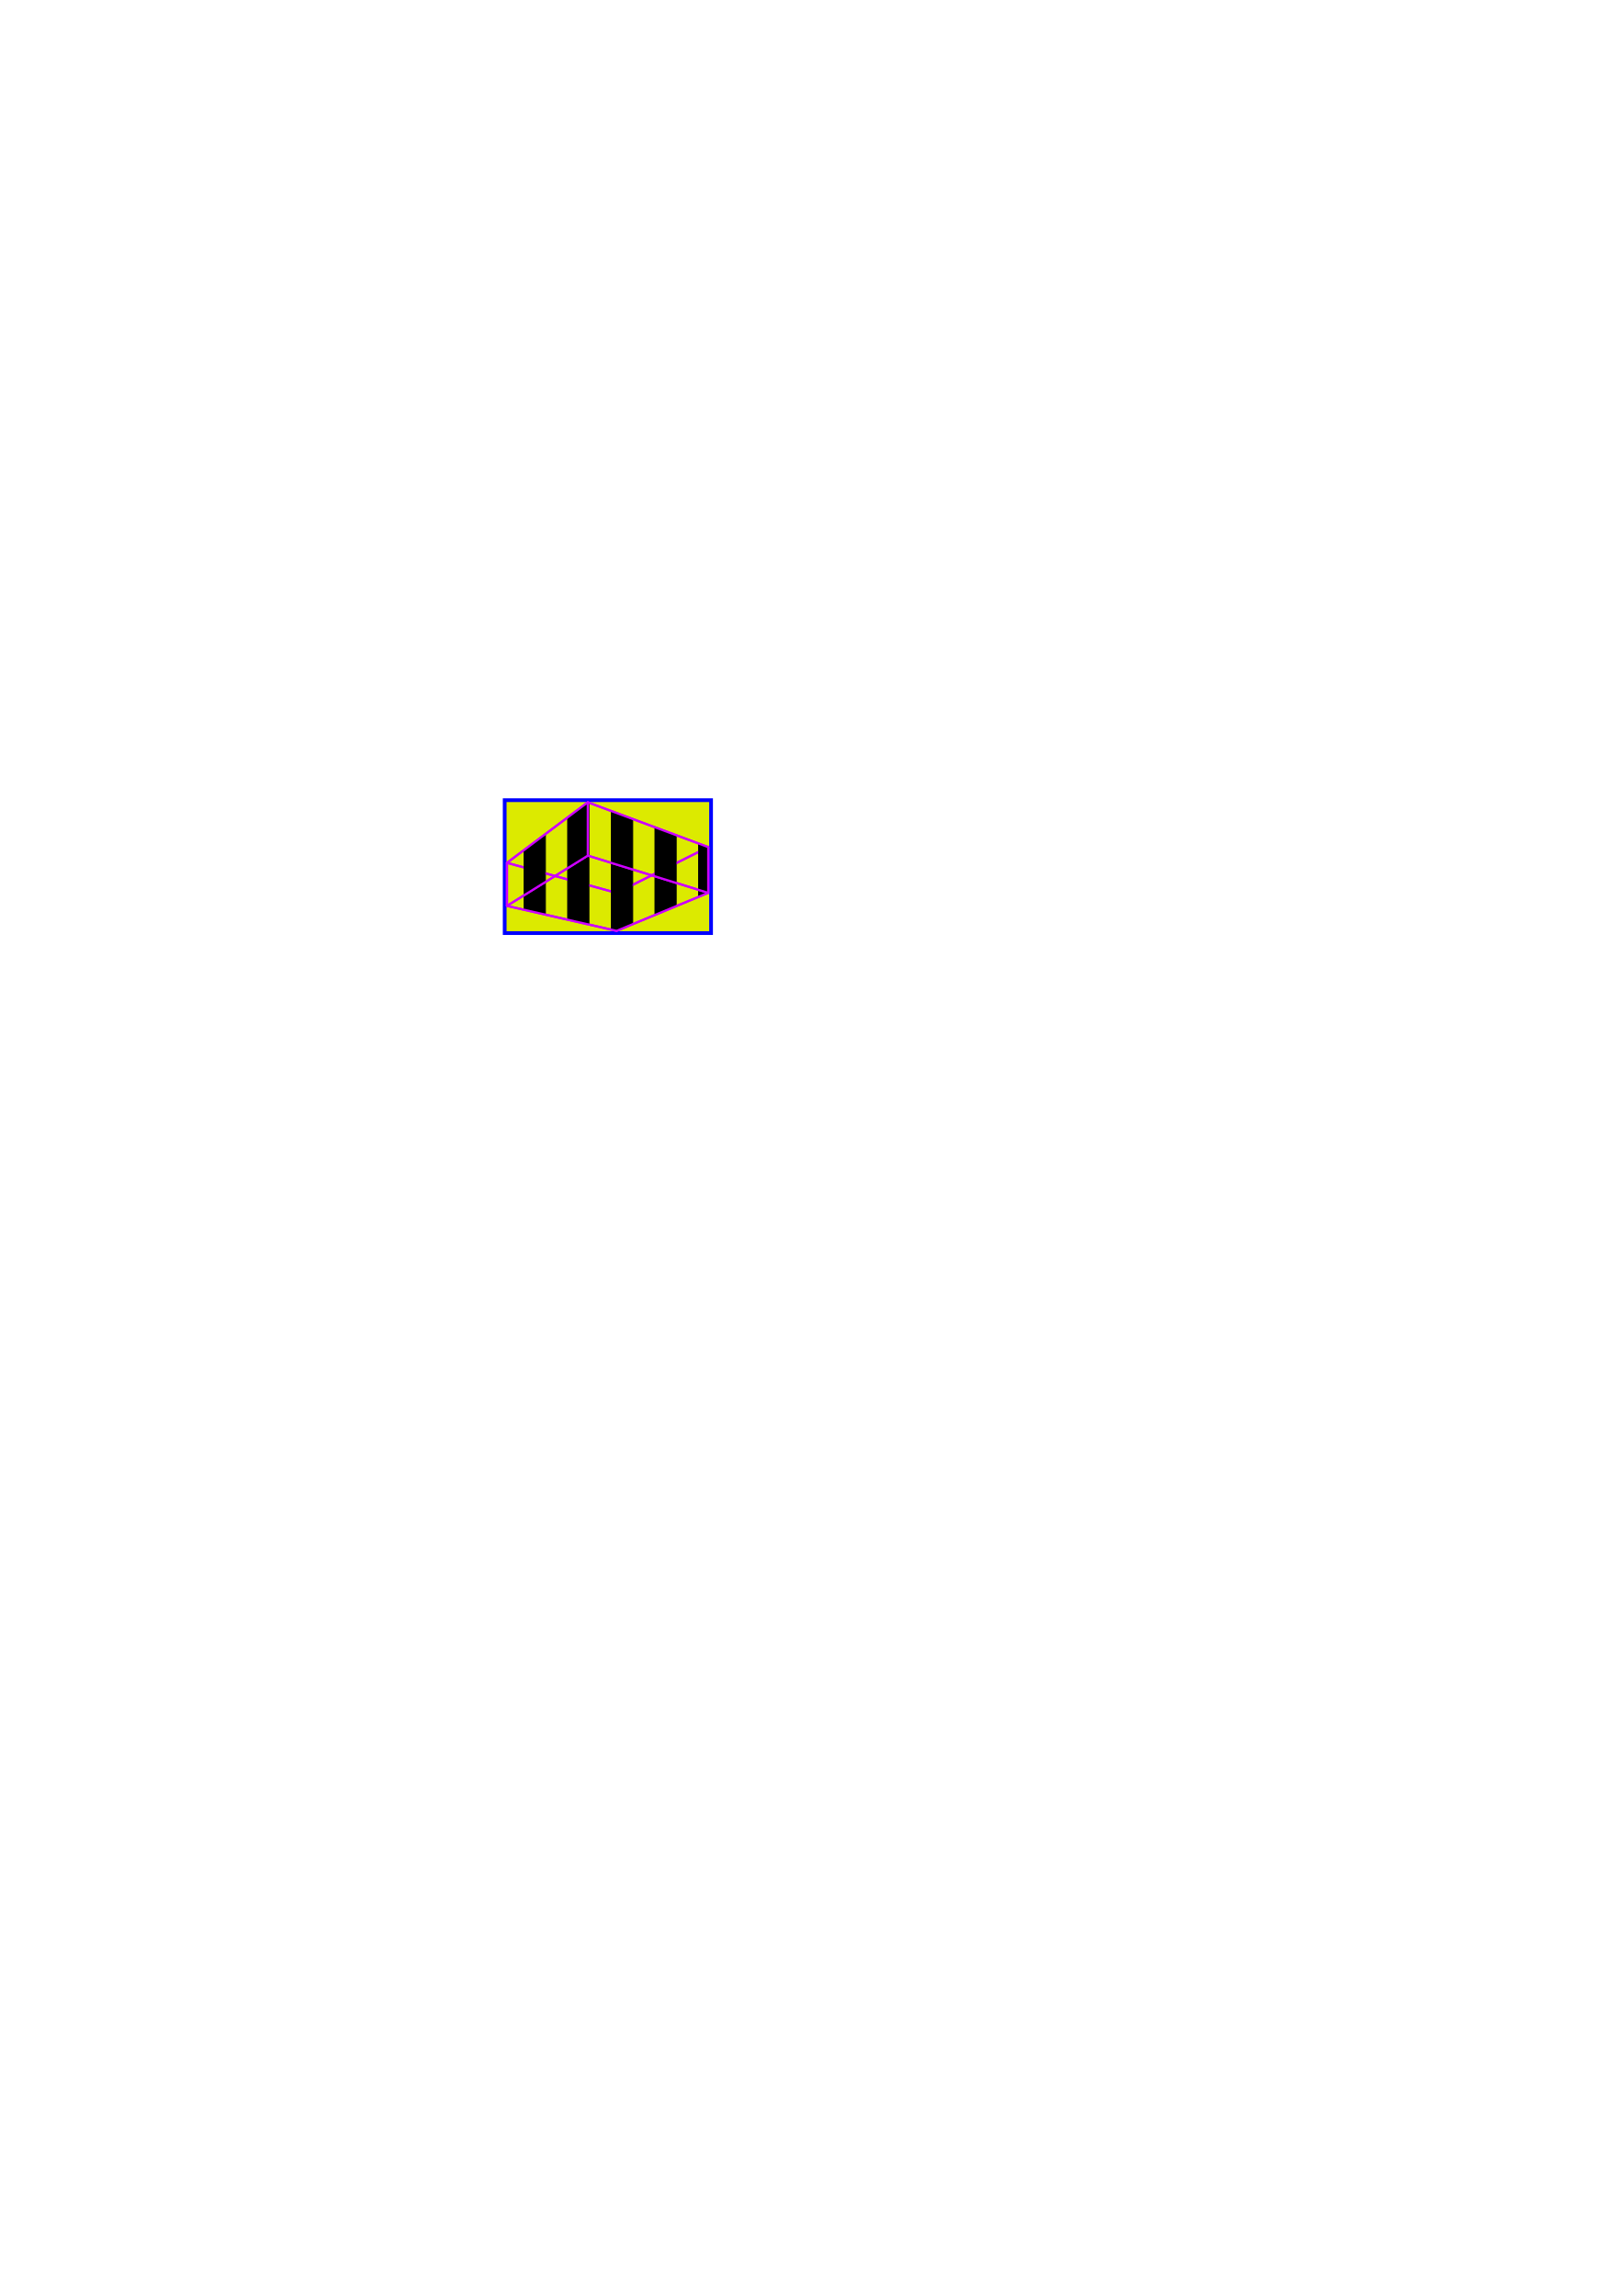
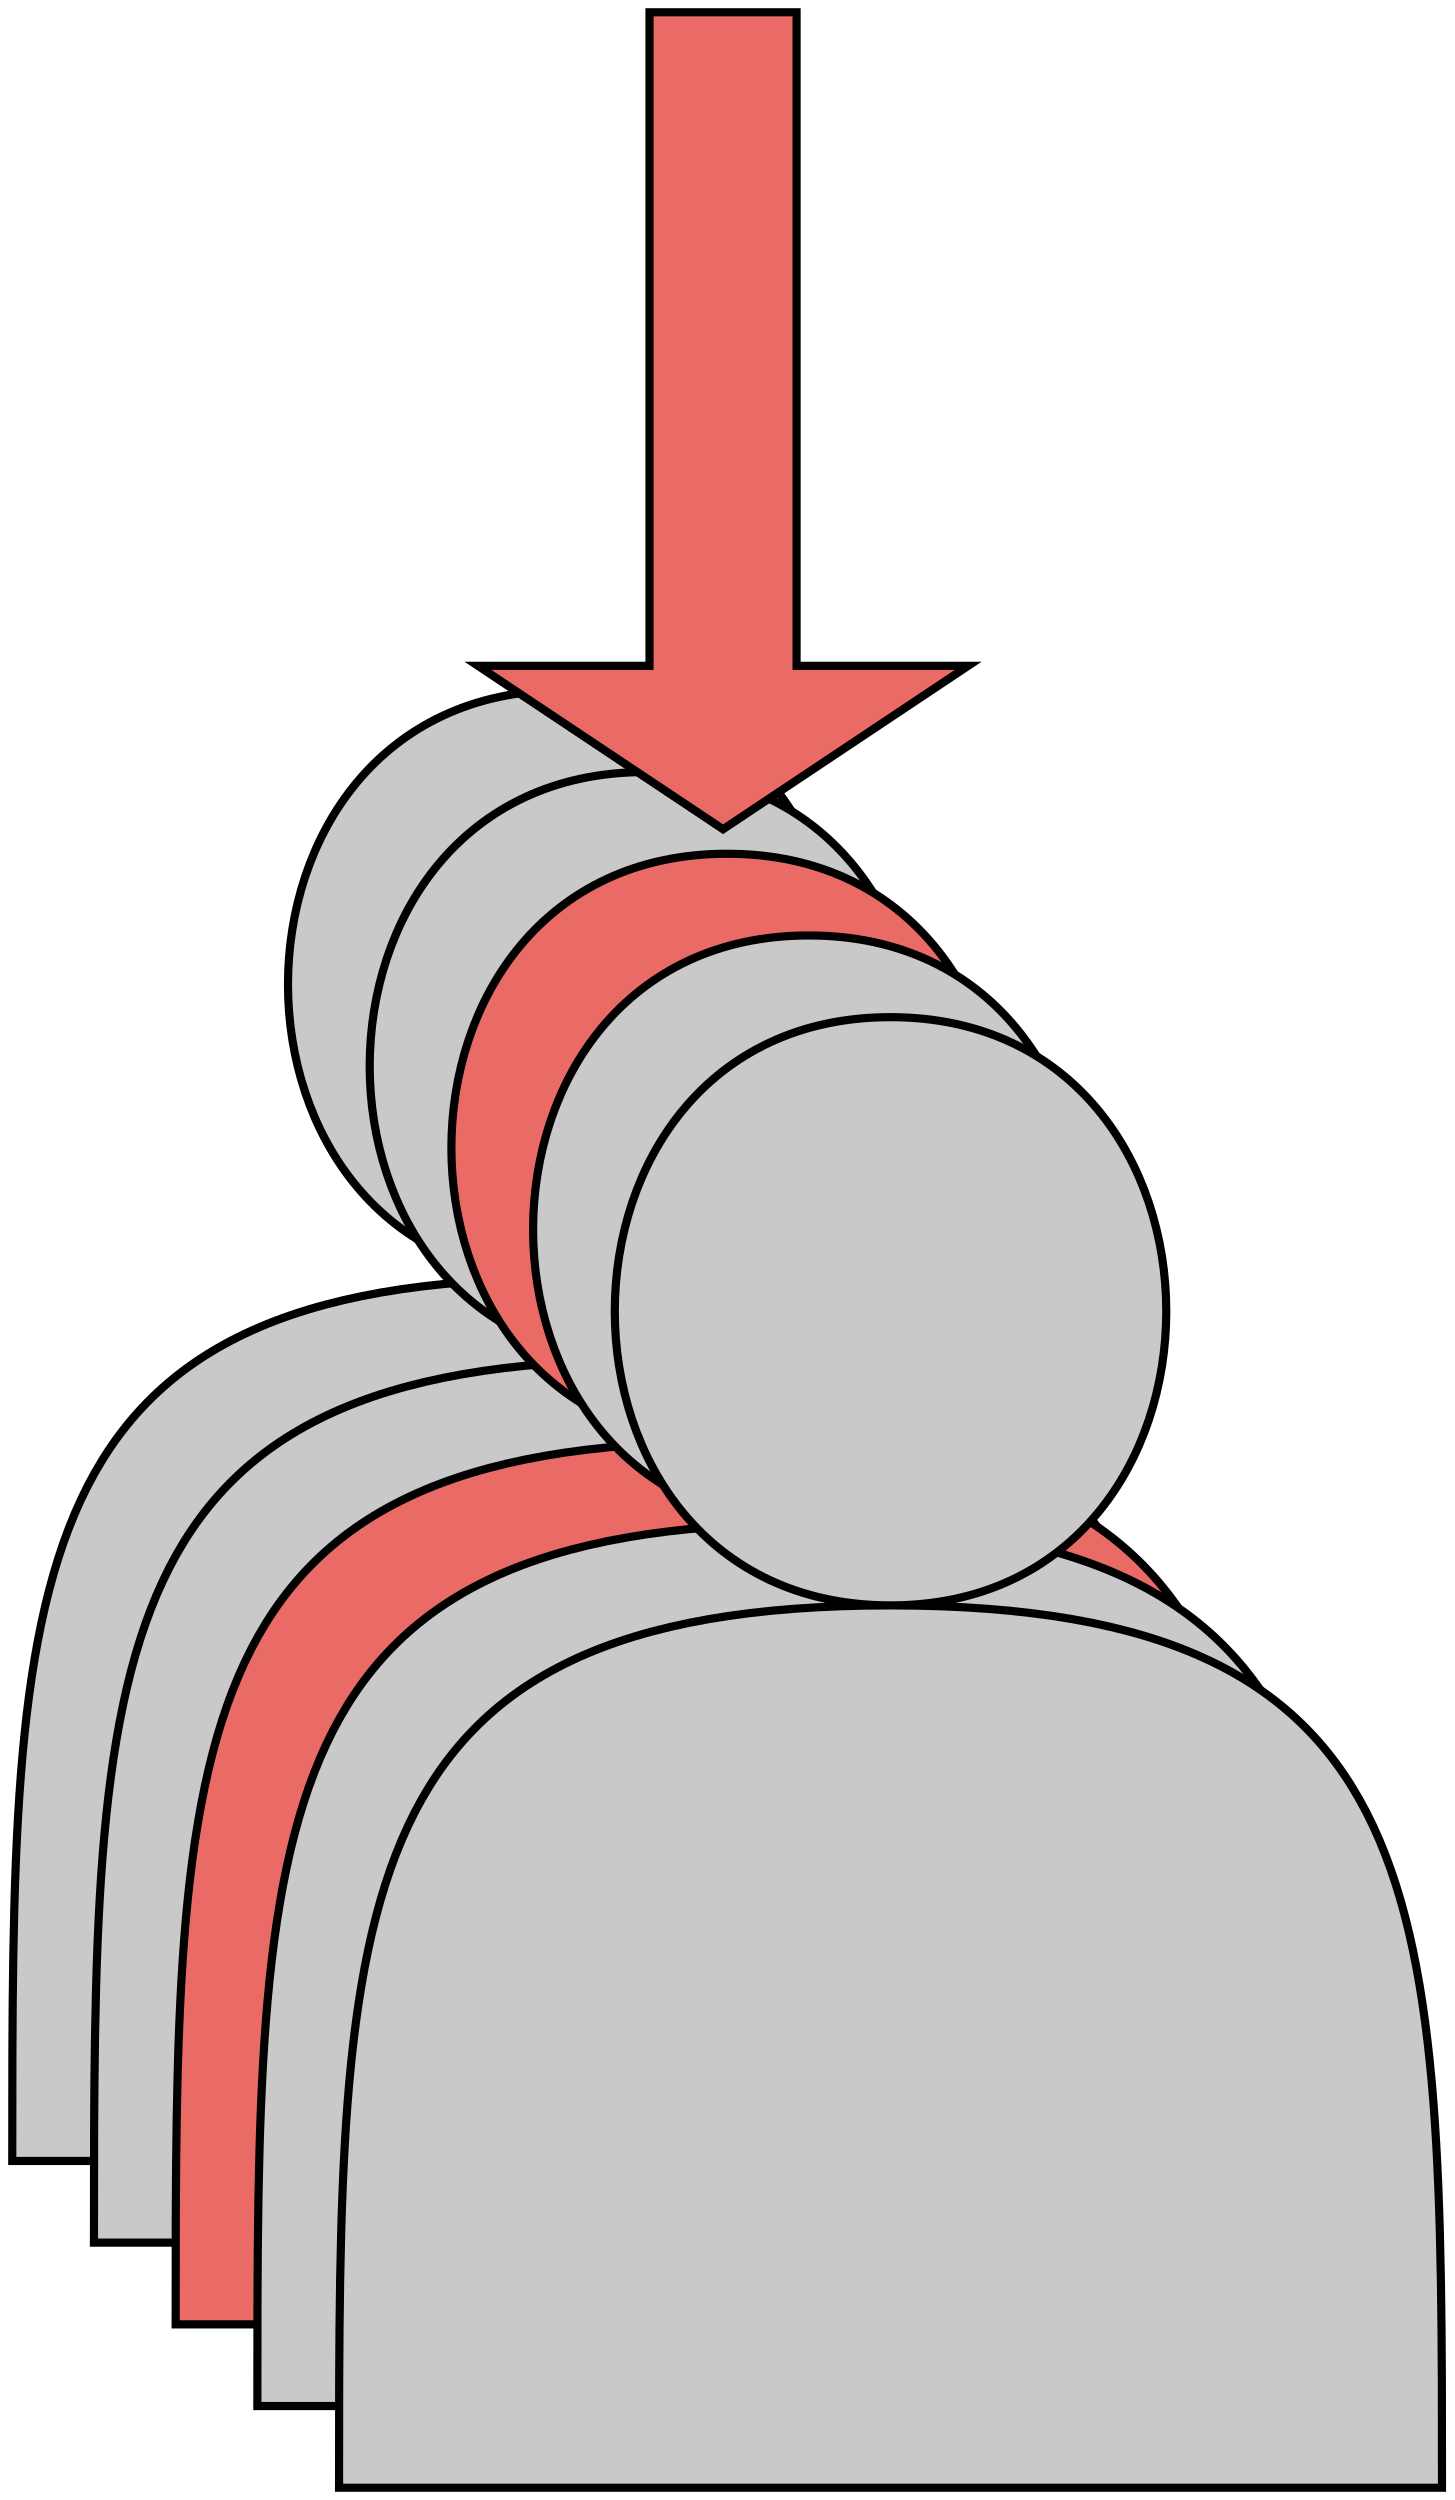
- <svg xmlns="http://www.w3.org/2000/svg" xmlns:ns1="http://www.openswatchbook.org/uri/2009/osb" version="1.1" id="svg2" viewBox="0 0 744.094 1052.362" height="297mm" width="210mm">
-   <defs id="defs4">
-     <pattern patternUnits="userSpaceOnUse" width="2" height="1" patternTransform="translate(0,0) scale(10,10)" id="Strips1_1">
-       <rect style="fill:black;stroke:none" x="0" y="-0.5" width="1" height="2" id="rect4913" />
-     </pattern>
-     <linearGradient ns1:paint="solid" id="linearGradient5628">
-       <stop id="stop5630" offset="0" style="stop-color:#ff6600;stop-opacity:1;" />
-     </linearGradient>
-   </defs>
-   <g id="layer1">
-     <rect y="366.759" x="231.287" height="60.916" width="94.568" id="rect4136" style="fill:#dcea00;fill-opacity:1;stroke:#0000ff;stroke-width:1.717;stroke-miterlimit:4;stroke-dasharray:none;stroke-opacity:1" />
-     <g style="fill:url(#Strips1_1);fill-opacity:1.0;stroke:#cd00ff;stroke-width:2;stroke-miterlimit:4;stroke-dasharray:none;stroke-opacity:1" id="g4140">
-       <path points="324.559,388.272 324.559,409.228 282.549,426.655 282.549,409.251 " d="m 282.549,409.251 42.01,-20.979 0,20.956 -42.01,17.427 z" style="fill:url(#Strips1_1);fill-rule:evenodd;stroke:#cd00ff;stroke-width:1px;stroke-linecap:butt;stroke-linejoin:round;stroke-opacity:1;fill-opacity:1.0" id="path4152" />
-       <path points="232.335,415.208 282.549,426.655 282.549,409.251 232.335,395.471 " d="m 232.335,395.471 0,19.737 50.214,11.447 0,-17.404 z" style="fill:url(#Strips1_1);fill-rule:evenodd;stroke:#cd00ff;stroke-width:1px;stroke-linecap:butt;stroke-linejoin:round;stroke-opacity:1;fill-opacity:1.0" id="path4142" />
-       <path points="269.367,367.731 324.559,388.272 282.549,409.251 232.335,395.471 " d="m 232.335,395.471 37.032,-27.74 55.192,20.541 -42.01,20.979 z" style="fill:url(#Strips1_1);fill-rule:evenodd;stroke:#cd00ff;stroke-width:1px;stroke-linecap:butt;stroke-linejoin:round;stroke-opacity:1;fill-opacity:1.0" id="path4144" />
-       <path points="269.367,392.165 324.559,409.228 282.549,426.655 232.335,415.208 " d="m 232.335,415.208 37.032,-23.043 55.192,17.063 -42.01,17.427 z" style="fill:url(#Strips1_1);fill-rule:evenodd;stroke:#cd00ff;stroke-width:1px;stroke-linecap:butt;stroke-linejoin:round;stroke-opacity:1;fill-opacity:1.0" id="path4150" />
-       <path points="269.367,392.165 324.559,409.228 324.559,388.272 269.367,367.731 " d="m 269.367,367.731 0,24.434 55.192,17.063 0,-20.956 z" style="fill:url(#Strips1_1);fill-rule:evenodd;stroke:#cd00ff;stroke-width:1px;stroke-linecap:butt;stroke-linejoin:round;stroke-opacity:1;fill-opacity:1.0" id="path4148" />
-       <path points="269.367,367.731 269.367,392.165 232.335,415.208 232.335,395.471 " d="m 232.335,395.471 37.032,-27.74 0,24.434 -37.032,23.043 z" style="fill:url(#Strips1_1);fill-rule:evenodd;stroke:#cd00ff;stroke-width:1px;stroke-linecap:butt;stroke-linejoin:round;stroke-opacity:1;fill-opacity:1.0" id="path4146" />
-     </g>
+ <svg xmlns="http://www.w3.org/2000/svg" width="178px" height="306px" version="1.1">
+   <defs />
+   <g transform="translate(0.5,0.5)">
+     <path d="M 1 264 C 1 192 1 156 68.5 156 C 23.5 156 23.5 84 68.5 84 C 113.5 84 113.5 156 68.5 156 C 136 156 136 192 136 264 Z" fill="#c9c9c9" stroke="#000000" stroke-miterlimit="10" pointer-events="none" />
+     <path d="M 11 274 C 11 202 11 166 78.5 166 C 33.5 166 33.5 94 78.5 94 C 123.5 94 123.5 166 78.5 166 C 146 166 146 202 146 274 Z" fill="#c9c9c9" stroke="#000000" stroke-miterlimit="10" pointer-events="none" />
+     <path d="M 21 284 C 21 212 21 176 88.5 176 C 43.5 176 43.5 104 88.5 104 C 133.5 104 133.5 176 88.5 176 C 156 176 156 212 156 284 Z" fill="#ea6b66" stroke="#000000" stroke-miterlimit="10" pointer-events="none" />
+     <path d="M 31 294 C 31 222 31 186 98.5 186 C 53.5 186 53.5 114 98.5 114 C 143.5 114 143.5 186 98.5 186 C 166 186 166 222 166 294 Z" fill="#c9c9c9" stroke="#000000" stroke-miterlimit="10" pointer-events="none" />
+     <path d="M 41 304 C 41 232 41 196 108.5 196 C 63.5 196 63.5 124 108.5 124 C 153.5 124 153.5 196 108.5 196 C 176 196 176 232 176 304 Z" fill="#c9c9c9" stroke="#000000" stroke-miterlimit="10" pointer-events="none" />
+     <path d="M 38 42 L 118 42 L 118 21 L 138 51 L 118 81 L 118 60 L 38 60 Z" fill="#ea6b66" stroke="#000000" stroke-miterlimit="10" transform="rotate(90,88,51)" pointer-events="none" />
  </g>
</svg>
